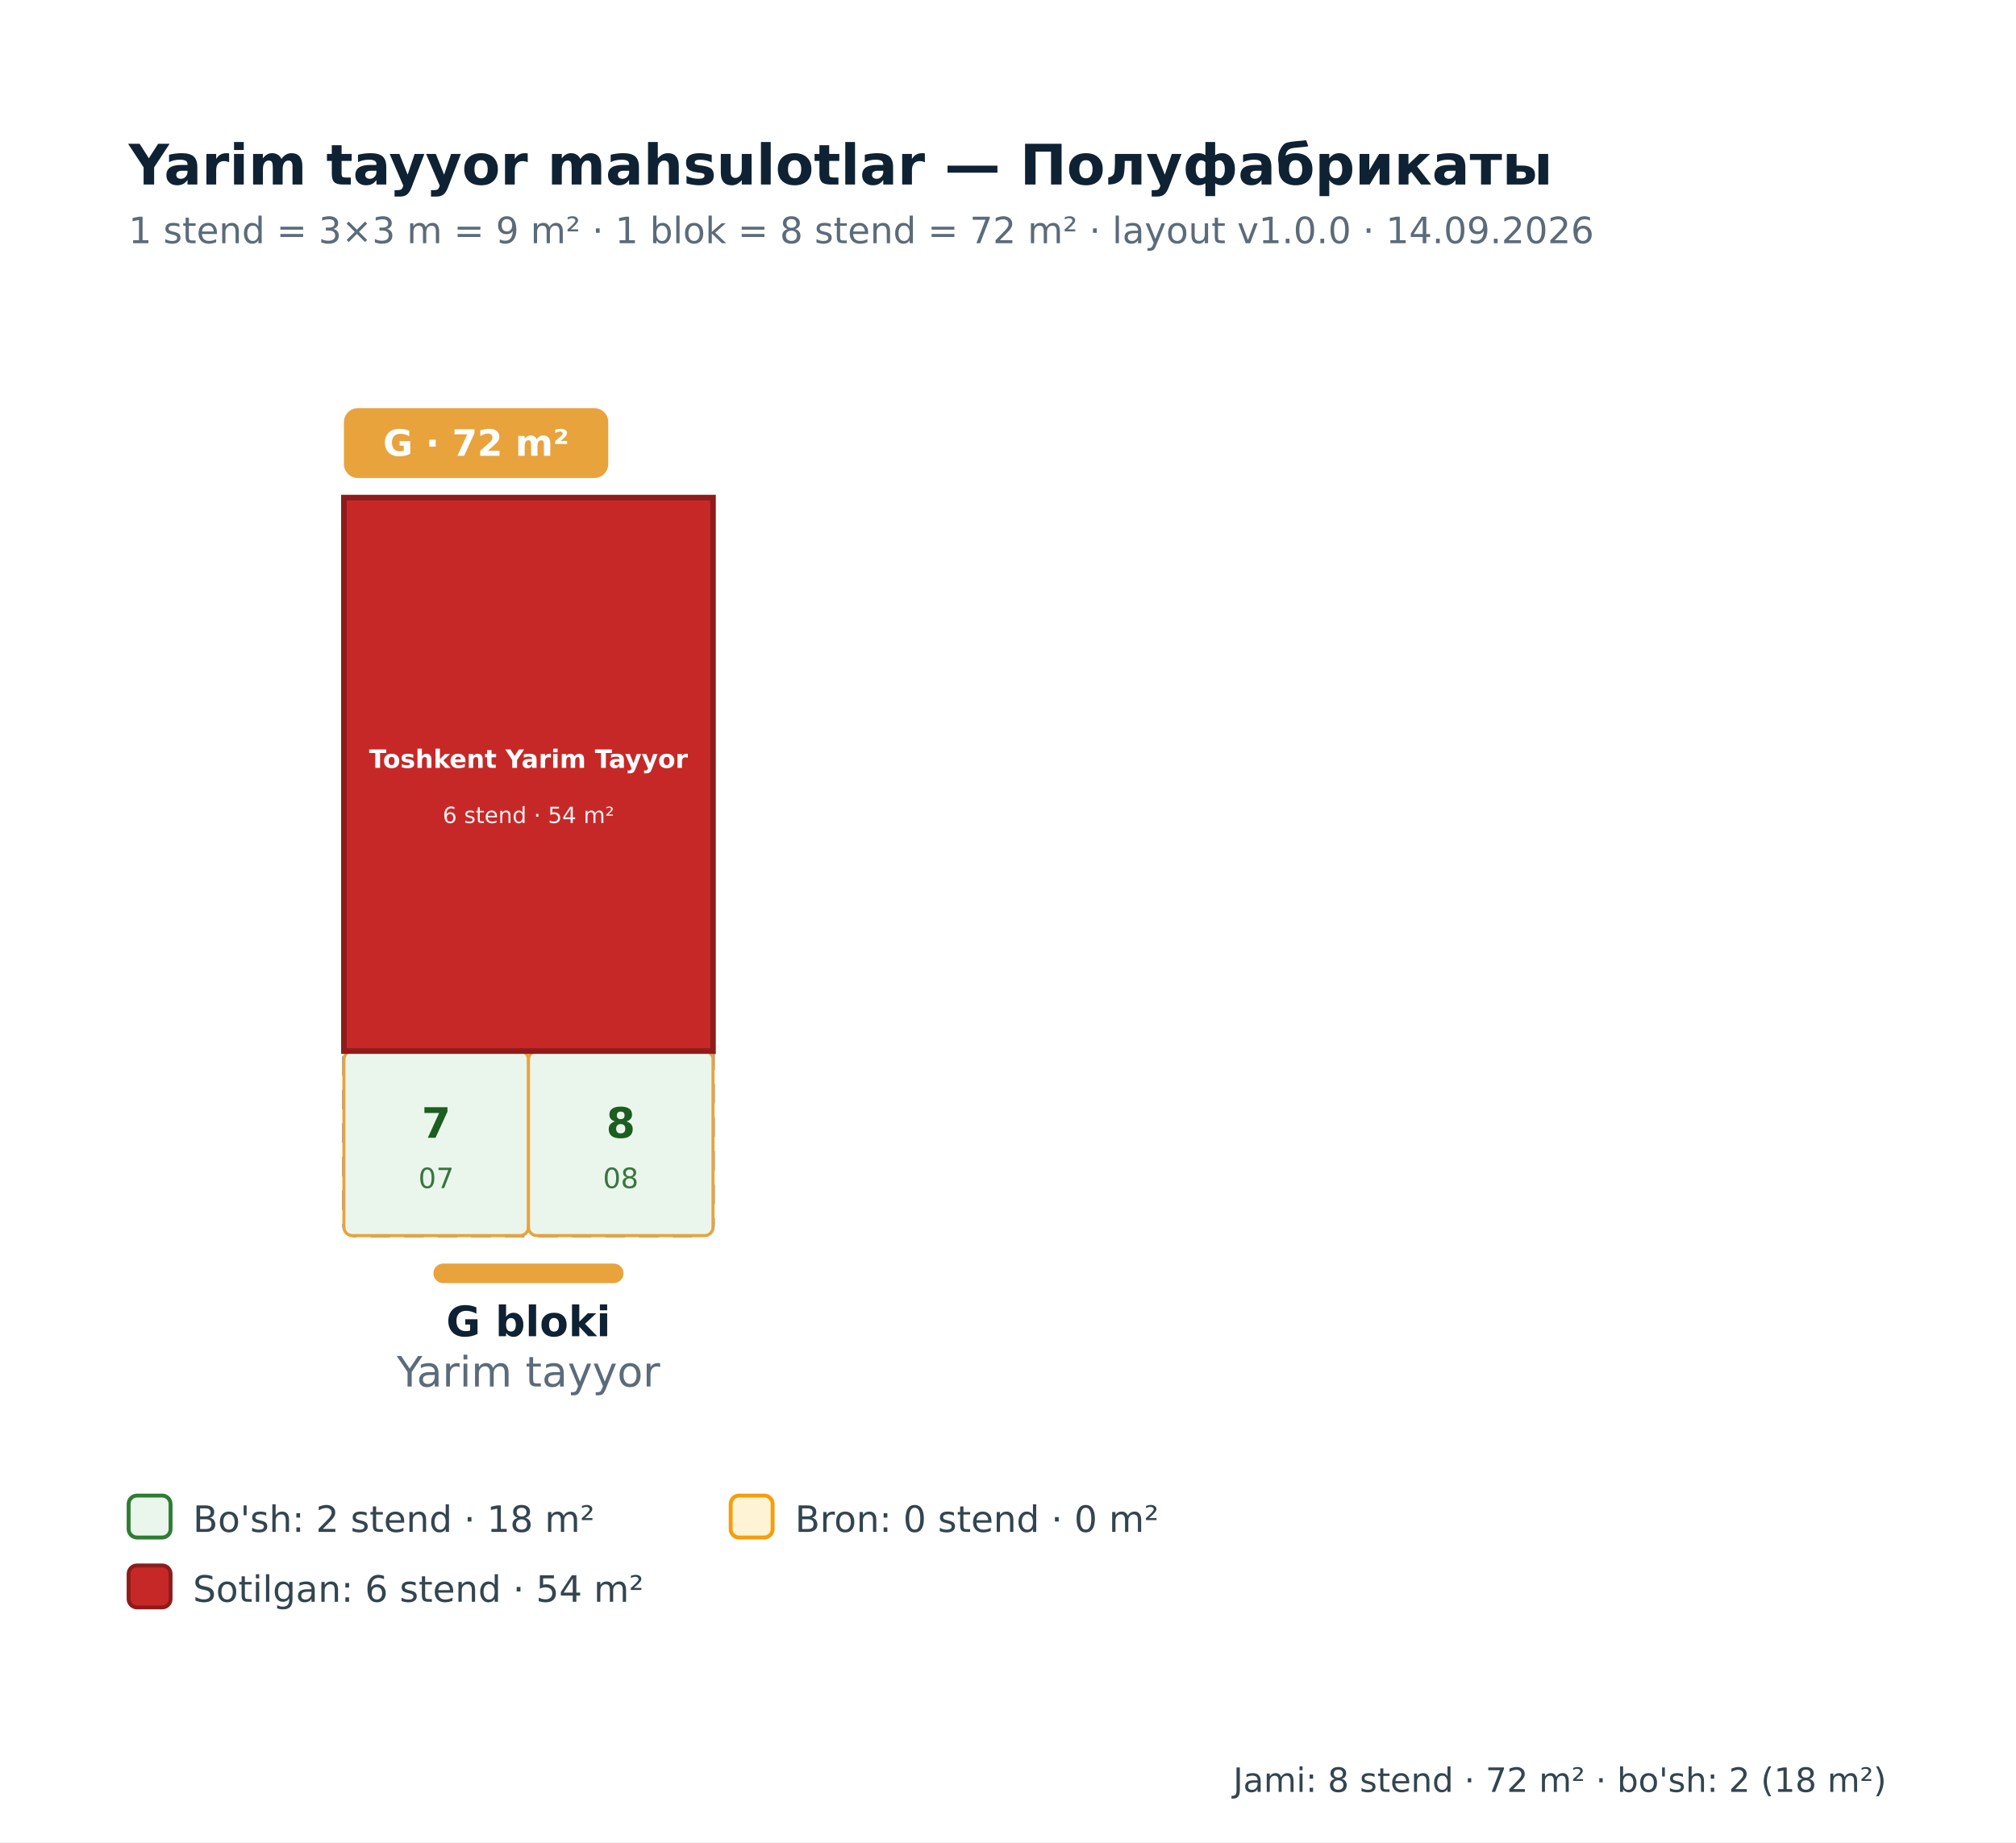
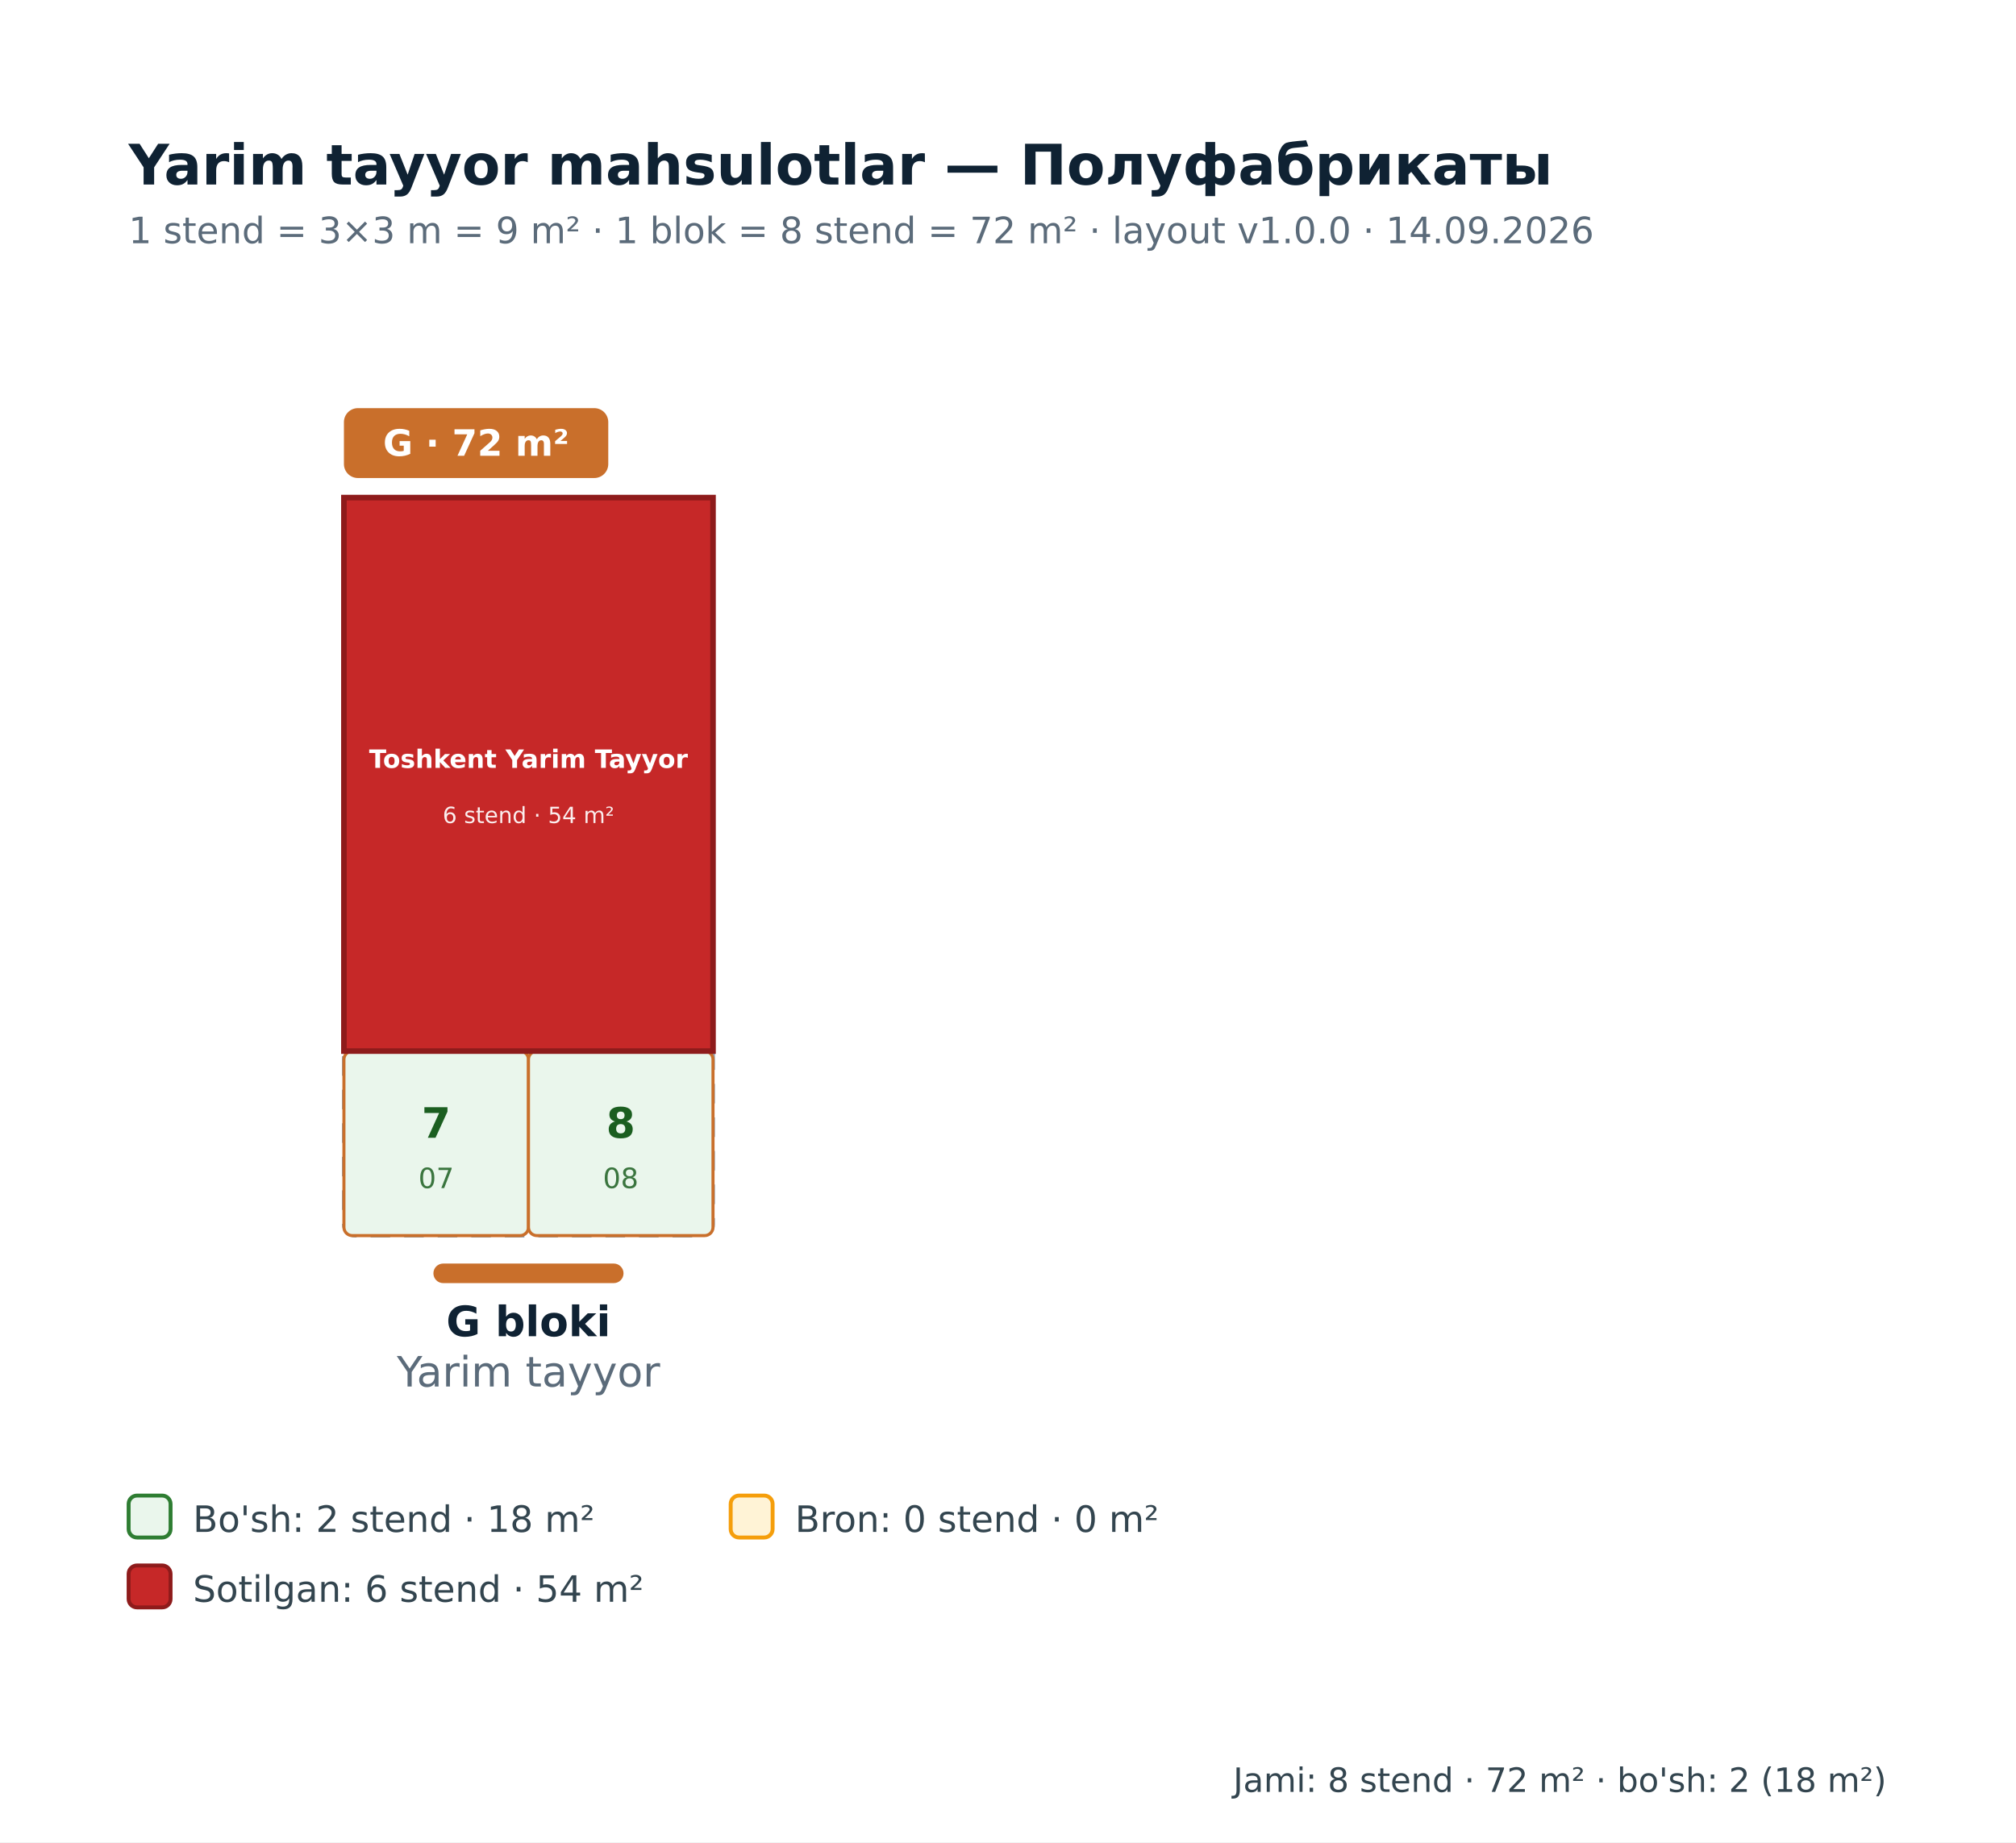
<svg xmlns="http://www.w3.org/2000/svg" width="721" height="659" viewBox="0 0 721 659" font-family="DejaVu Sans, Helvetica, Arial, sans-serif">
  <rect width="721" height="659" fill="#ffffff" />
  <text x="46" y="66" font-size="20" font-weight="bold" fill="#0f2233">Yarim tayyor mahsulotlar — Полуфабрикаты</text>
  <text x="46" y="87" font-size="13" fill="#5b6b7a">1 stend = 3×3 m = 9 m² · 1 blok = 8 stend = 72 m² · layout v1.0.0 · 14.09.2026</text>
  <rect x="123.00" y="178.00" width="132.00" height="264.00" fill="none" stroke="#90a4b5" stroke-width="1.4" stroke-dasharray="7 5" rx="4" />
-   <rect x="123.00" y="146.00" width="94.54" height="25" rx="5" fill="#E8A33D" />
+   <rect x="123.00" y="146.00" width="94.54" height="25" rx="5" fill="#C96F2B" />
  <text x="170.27" y="163.05" font-size="13" font-weight="bold" fill="#ffffff" text-anchor="middle">G · 72 m²</text>
-   <rect x="123.00" y="376.00" width="66.00" height="66.00" rx="3" fill="#eaf6ec" stroke="#E8A33D" stroke-width="1.1" />
+   <rect x="123.00" y="376.00" width="66.00" height="66.00" rx="3" fill="#eaf6ec" stroke="#C96F2B" stroke-width="1.1" />
  <text x="156.00" y="407.00" font-size="15.00" font-weight="bold" fill="#1b5e20" text-anchor="middle">7</text>
  <text x="156.00" y="425.00" font-size="10" fill="#1b5e20" text-anchor="middle" opacity="0.85">07</text>
-   <rect x="189.00" y="376.00" width="66.00" height="66.00" rx="3" fill="#eaf6ec" stroke="#E8A33D" stroke-width="1.1" />
+   <rect x="189.00" y="376.00" width="66.00" height="66.00" rx="3" fill="#eaf6ec" stroke="#C96F2B" stroke-width="1.1" />
  <text x="222.00" y="407.00" font-size="15.00" font-weight="bold" fill="#1b5e20" text-anchor="middle">8</text>
  <text x="222.00" y="425.00" font-size="10" fill="#1b5e20" text-anchor="middle" opacity="0.85">08</text>
-   <rect x="155.00" y="452.00" width="68" height="7" rx="3.5" fill="#E8A33D" />
+   <rect x="155.00" y="452.00" width="68" height="7" rx="3.5" fill="#C96F2B" />
  <text x="189.00" y="478.00" font-size="15.00" font-weight="bold" fill="#0f2233" text-anchor="middle">G bloki</text>
  <text x="189.00" y="496.00" font-size="15.00" fill="#5b6b7a" text-anchor="middle">Yarim tayyor</text>
  <path d="M123 178L189 178L255 178L255 244L255 310L255 376L189 376L123 376L123 310L123 244Z" fill="#c62828" stroke="#8e1b1b" stroke-width="2" />
  <text x="189.00" y="274.69" font-size="9.04" font-weight="bold" fill="#ffffff" text-anchor="middle">Toshkent Yarim Tayyor</text>
  <text x="189.00" y="294.42" font-size="8.00" fill="#ffffff" text-anchor="middle" opacity="0.92">6 stend · 54 m²</text>
  <rect x="46.00" y="535.00" width="15" height="15" rx="3" fill="#eaf6ec" stroke="#2e7d32" stroke-width="1.4" />
  <text x="69.00" y="548.00" font-size="13" fill="#33454f">Bo'sh: 2 stend · 18 m²</text>
  <rect x="261.32" y="535.00" width="15" height="15" rx="3" fill="#fff3d6" stroke="#f59e0b" stroke-width="1.4" />
  <text x="284.32" y="548.00" font-size="13" fill="#33454f">Bron: 0 stend · 0 m²</text>
  <rect x="46.00" y="560.00" width="15" height="15" rx="3" fill="#c62828" stroke="#8e1b1b" stroke-width="1.4" />
  <text x="69.00" y="573.00" font-size="13" fill="#33454f">Sotilgan: 6 stend · 54 m²</text>
  <text x="674.68" y="641" font-size="12" fill="#33454f" text-anchor="end">Jami: 8 stend · 72 m² · bo'sh: 2 (18 m²)</text>
</svg>
